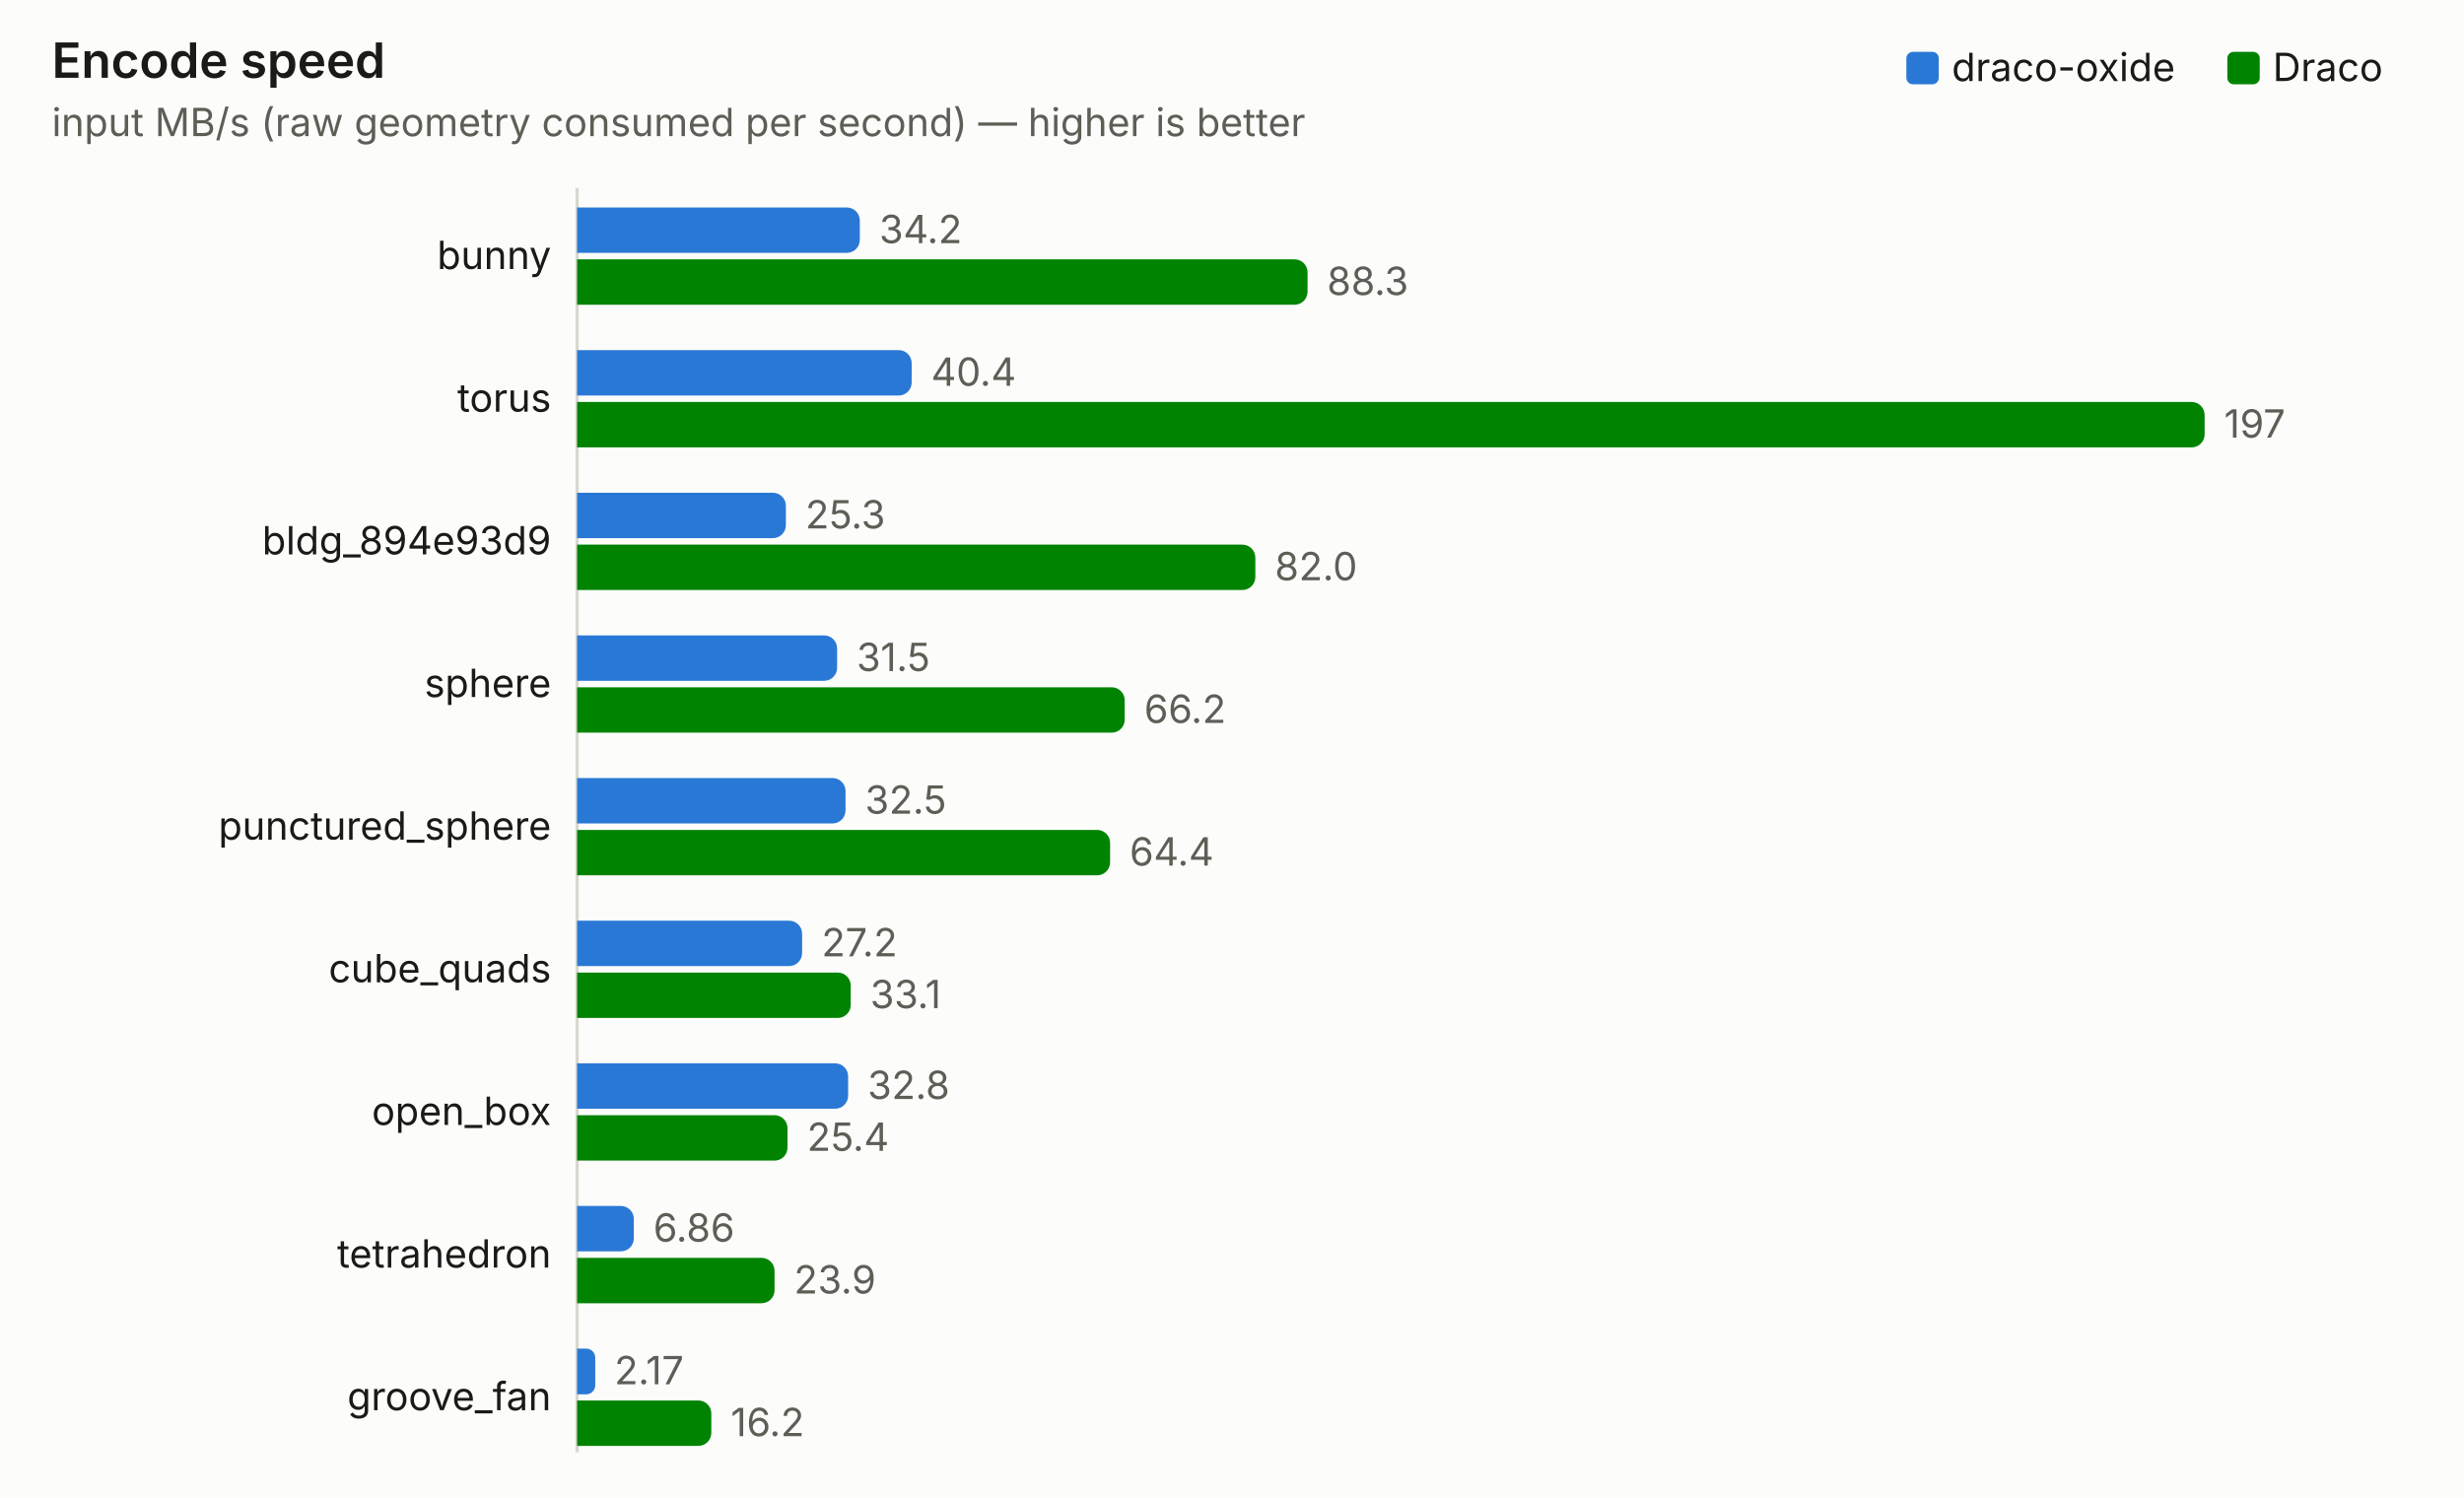
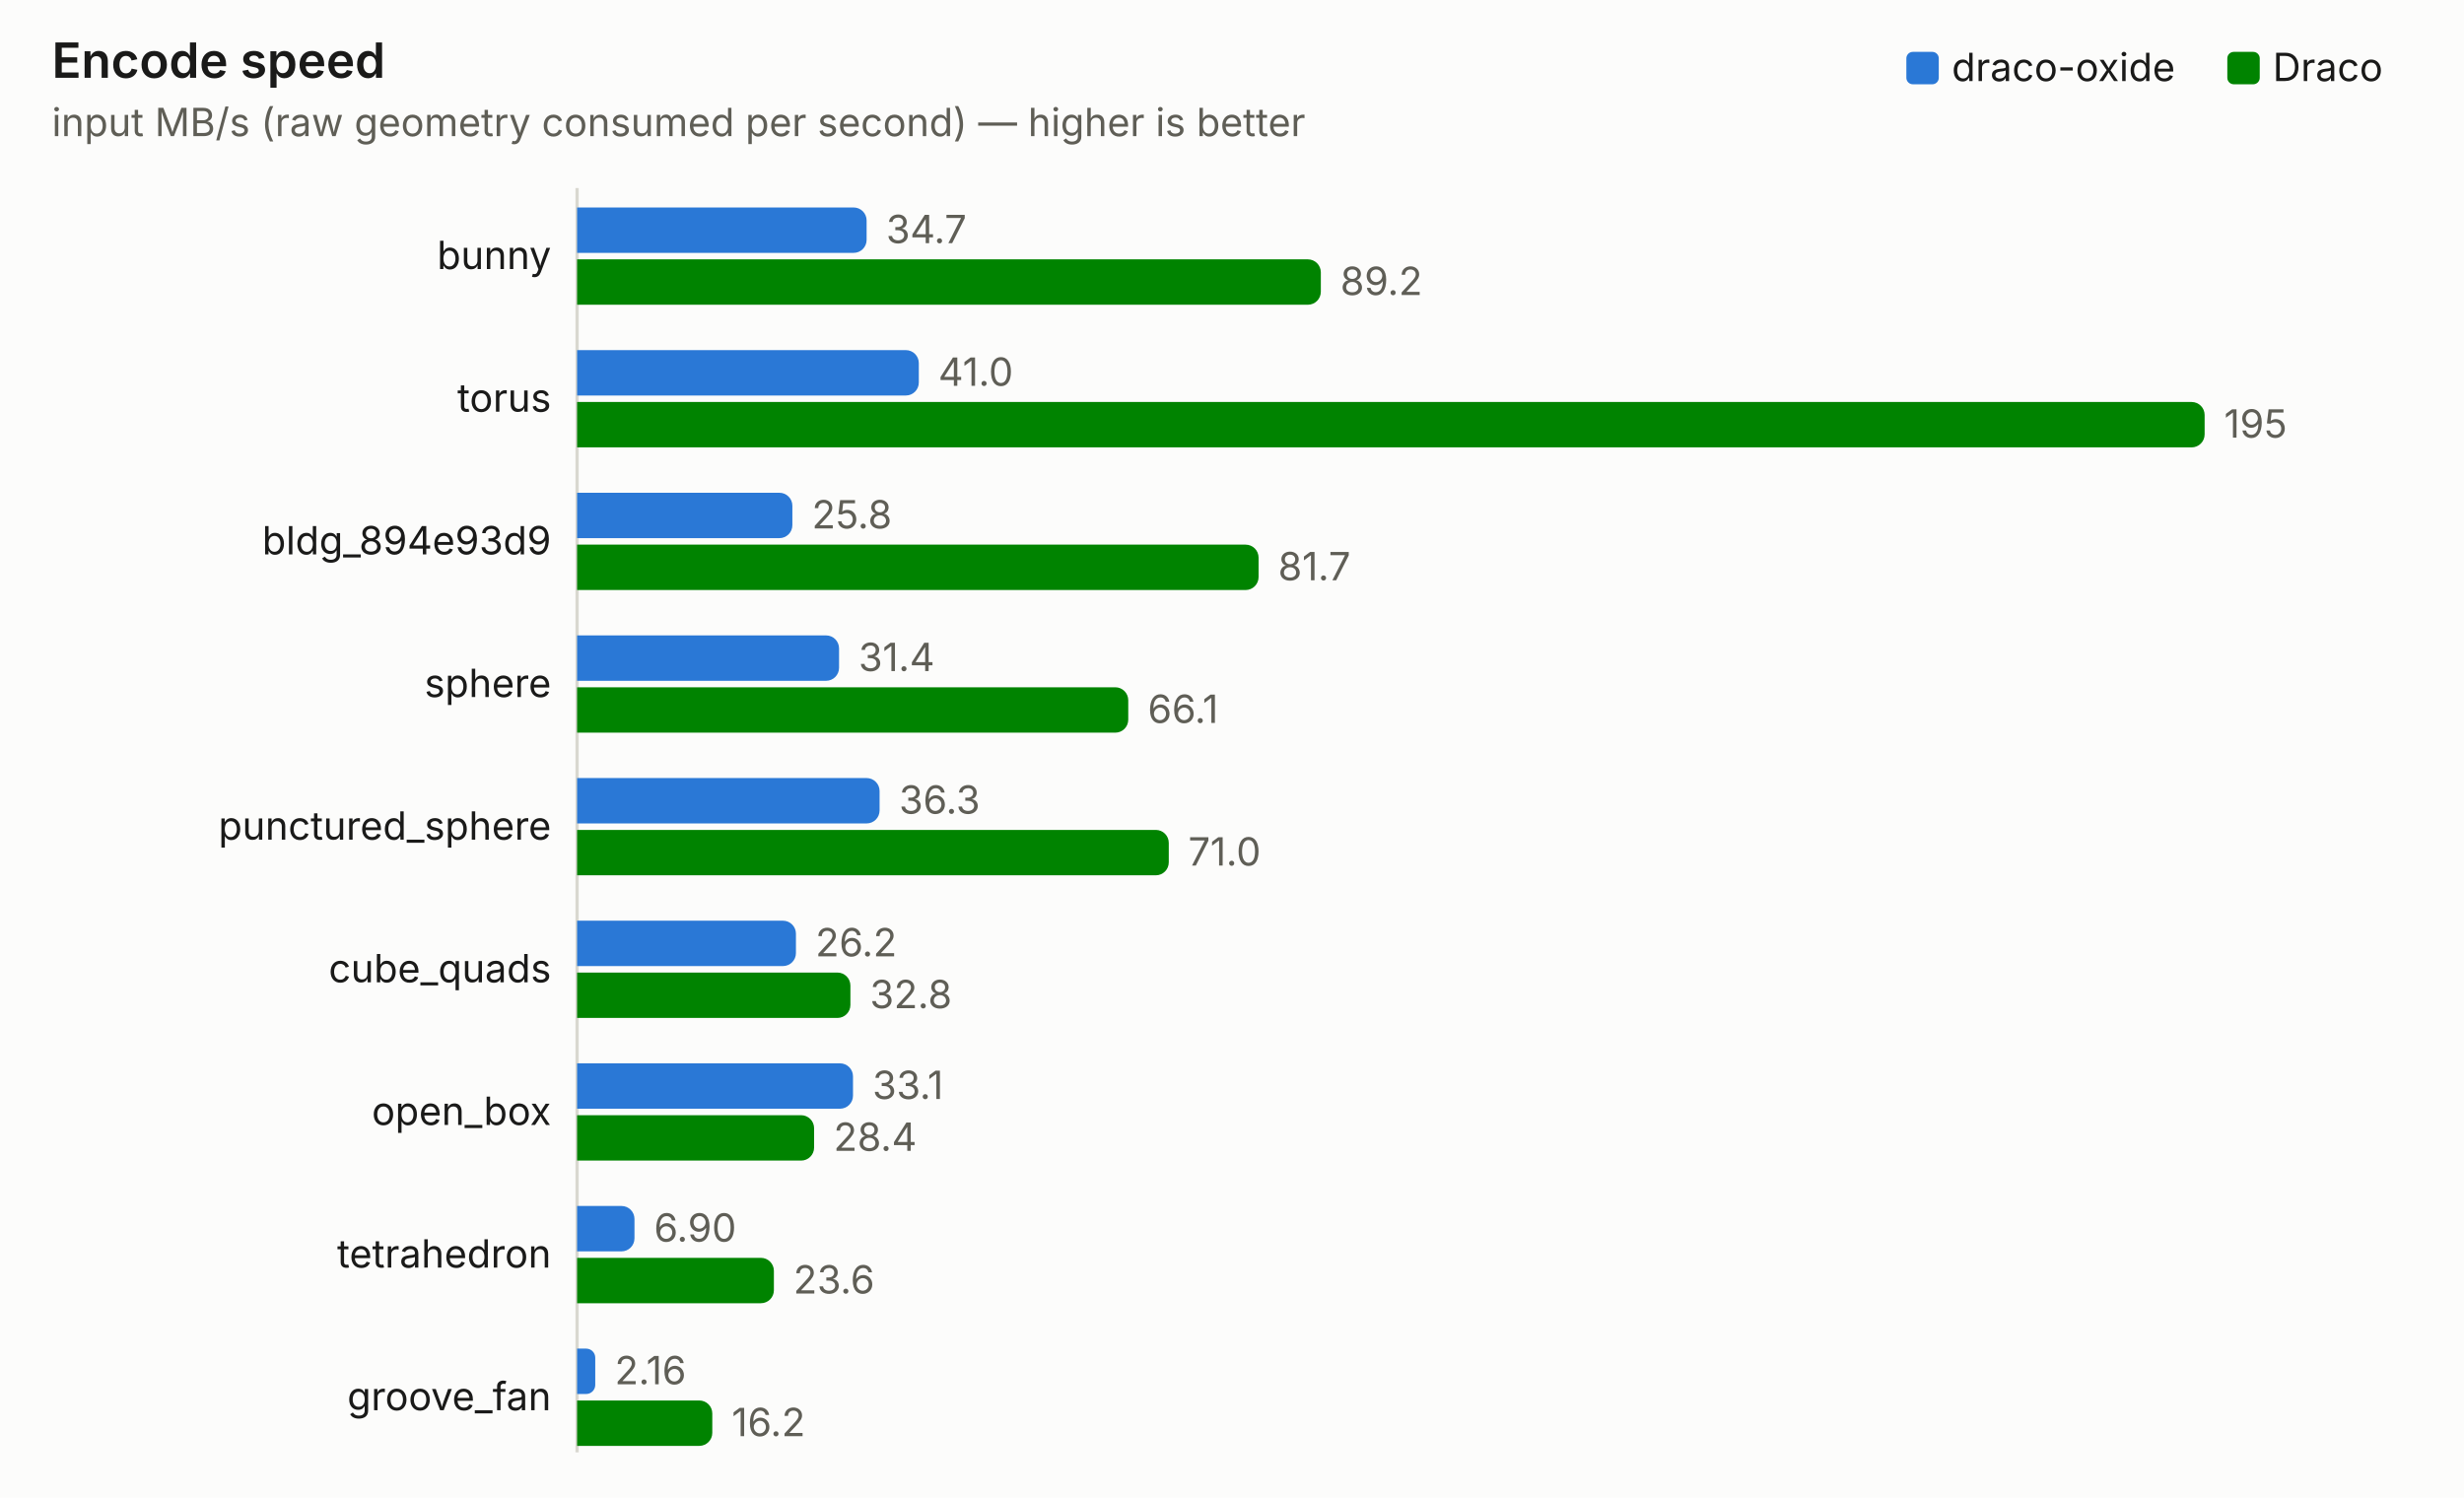
<svg xmlns="http://www.w3.org/2000/svg" width="760" height="462" viewBox="0 0 760 462" font-family="system-ui, -apple-system, 'Segoe UI', sans-serif" font-size="12">
  <rect width="760" height="462" fill="#fcfcfb" />
  <text x="16" y="24" font-size="15" font-weight="600" fill="#1a1a19">Encode speed</text>
  <text x="16" y="42" fill="#5f5e56">input MB/s (raw geometry consumed per second) — higher is better</text>
  <rect x="588.0" y="16" width="10" height="10" rx="2" fill="#2a78d6" />
  <text x="602.0" y="25" fill="#1a1a19">draco-oxide</text>
  <rect x="687.0" y="16" width="10" height="10" rx="2" fill="#008300" />
  <text x="701.0" y="25" fill="#1a1a19">Draco</text>
  <line x1="178" y1="58.0" x2="178" y2="448.0" stroke="#d9d8d0" stroke-width="1" />
  <text x="170.0" y="83.0" text-anchor="end" fill="#1a1a19">bunny</text>
-   <path d="M178.0 64.0 h83.2 a4.0 4.0 0 0 1 4.0 4.0 v6.0 a4.0 4.0 0 0 1 -4.0 4.0 h-83.2 Z" fill="#2a78d6" />
-   <text x="271.2" y="75.0" fill="#5f5e56">34.2</text>
-   <path d="M178.0 80.0 h221.3 a4.0 4.0 0 0 1 4.0 4.0 v6.0 a4.0 4.0 0 0 1 -4.0 4.0 h-221.3 Z" fill="#008300" />
-   <text x="409.3" y="91.0" fill="#5f5e56">88.3</text>
+   <path d="M178.0 64.0 h85.3 a4.0 4.0 0 0 1 4.0 4.0 v6.0 a4.0 4.0 0 0 1 -4.0 4.0 h-85.3 Z" fill="#2a78d6" />
+   <text x="273.3" y="75.0" fill="#5f5e56">34.7</text>
+   <path d="M178.0 80.0 h225.4 a4.0 4.0 0 0 1 4.0 4.0 v6.0 a4.0 4.0 0 0 1 -4.0 4.0 h-225.4 Z" fill="#008300" />
+   <text x="413.4" y="91.0" fill="#5f5e56">89.2</text>
  <text x="170.0" y="127.0" text-anchor="end" fill="#1a1a19">torus</text>
-   <path d="M178.0 108.0 h99.2 a4.0 4.0 0 0 1 4.0 4.0 v6.0 a4.0 4.0 0 0 1 -4.0 4.0 h-99.2 Z" fill="#2a78d6" />
-   <text x="287.2" y="119.0" fill="#5f5e56">40.4</text>
+   <path d="M178.0 108.0 h101.4 a4.0 4.0 0 0 1 4.0 4.0 v6.0 a4.0 4.0 0 0 1 -4.0 4.0 h-101.4 Z" fill="#2a78d6" />
+   <text x="289.4" y="119.0" fill="#5f5e56">41.0</text>
  <path d="M178.0 124.0 h498.0 a4.0 4.0 0 0 1 4.0 4.0 v6.0 a4.0 4.0 0 0 1 -4.0 4.0 h-498.0 Z" fill="#008300" />
-   <text x="686.0" y="135.0" fill="#5f5e56">197</text>
+   <text x="686.0" y="135.0" fill="#5f5e56">195</text>
  <text x="170.0" y="171.0" text-anchor="end" fill="#1a1a19">bldg_894e93d9</text>
-   <path d="M178.0 152.0 h60.4 a4.0 4.0 0 0 1 4.0 4.0 v6.0 a4.0 4.0 0 0 1 -4.0 4.0 h-60.4 Z" fill="#2a78d6" />
-   <text x="248.4" y="163.0" fill="#5f5e56">25.3</text>
-   <path d="M178.0 168.0 h205.2 a4.0 4.0 0 0 1 4.0 4.0 v6.0 a4.0 4.0 0 0 1 -4.0 4.0 h-205.2 Z" fill="#008300" />
-   <text x="393.2" y="179.0" fill="#5f5e56">82.0</text>
+   <path d="M178.0 152.0 h62.4 a4.0 4.0 0 0 1 4.0 4.0 v6.0 a4.0 4.0 0 0 1 -4.0 4.0 h-62.4 Z" fill="#2a78d6" />
+   <text x="250.4" y="163.0" fill="#5f5e56">25.8</text>
+   <path d="M178.0 168.0 h206.2 a4.0 4.0 0 0 1 4.0 4.0 v6.0 a4.0 4.0 0 0 1 -4.0 4.0 h-206.2 Z" fill="#008300" />
+   <text x="394.2" y="179.0" fill="#5f5e56">81.7</text>
  <text x="170.0" y="215.0" text-anchor="end" fill="#1a1a19">sphere</text>
-   <path d="M178.0 196.0 h76.2 a4.0 4.0 0 0 1 4.0 4.0 v6.0 a4.0 4.0 0 0 1 -4.0 4.0 h-76.2 Z" fill="#2a78d6" />
-   <text x="264.2" y="207.0" fill="#5f5e56">31.5</text>
-   <path d="M178.0 212.0 h164.9 a4.0 4.0 0 0 1 4.0 4.0 v6.0 a4.0 4.0 0 0 1 -4.0 4.0 h-164.9 Z" fill="#008300" />
-   <text x="352.9" y="223.0" fill="#5f5e56">66.2</text>
+   <path d="M178.0 196.0 h76.8 a4.0 4.0 0 0 1 4.0 4.0 v6.0 a4.0 4.0 0 0 1 -4.0 4.0 h-76.8 Z" fill="#2a78d6" />
+   <text x="264.8" y="207.0" fill="#5f5e56">31.4</text>
+   <path d="M178.0 212.0 h166.0 a4.0 4.0 0 0 1 4.0 4.0 v6.0 a4.0 4.0 0 0 1 -4.0 4.0 h-166.0 Z" fill="#008300" />
+   <text x="354.0" y="223.0" fill="#5f5e56">66.1</text>
  <text x="170.0" y="259.0" text-anchor="end" fill="#1a1a19">punctured_sphere</text>
-   <path d="M178.0 240.0 h78.8 a4.0 4.0 0 0 1 4.0 4.0 v6.0 a4.0 4.0 0 0 1 -4.0 4.0 h-78.8 Z" fill="#2a78d6" />
-   <text x="266.8" y="251.0" fill="#5f5e56">32.5</text>
-   <path d="M178.0 256.0 h160.4 a4.0 4.0 0 0 1 4.0 4.0 v6.0 a4.0 4.0 0 0 1 -4.0 4.0 h-160.4 Z" fill="#008300" />
-   <text x="348.4" y="267.0" fill="#5f5e56">64.4</text>
+   <path d="M178.0 240.0 h89.3 a4.0 4.0 0 0 1 4.0 4.0 v6.0 a4.0 4.0 0 0 1 -4.0 4.0 h-89.3 Z" fill="#2a78d6" />
+   <text x="277.3" y="251.0" fill="#5f5e56">36.3</text>
+   <path d="M178.0 256.0 h178.5 a4.0 4.0 0 0 1 4.0 4.0 v6.0 a4.0 4.0 0 0 1 -4.0 4.0 h-178.5 Z" fill="#008300" />
+   <text x="366.5" y="267.0" fill="#5f5e56">71.0</text>
  <text x="170.0" y="303.0" text-anchor="end" fill="#1a1a19">cube_quads</text>
-   <path d="M178.0 284.0 h65.4 a4.0 4.0 0 0 1 4.0 4.0 v6.0 a4.0 4.0 0 0 1 -4.0 4.0 h-65.4 Z" fill="#2a78d6" />
-   <text x="253.4" y="295.0" fill="#5f5e56">27.2</text>
-   <path d="M178.0 300.0 h80.4 a4.0 4.0 0 0 1 4.0 4.0 v6.0 a4.0 4.0 0 0 1 -4.0 4.0 h-80.4 Z" fill="#008300" />
-   <text x="268.4" y="311.0" fill="#5f5e56">33.1</text>
+   <path d="M178.0 284.0 h63.5 a4.0 4.0 0 0 1 4.0 4.0 v6.0 a4.0 4.0 0 0 1 -4.0 4.0 h-63.5 Z" fill="#2a78d6" />
+   <text x="251.5" y="295.0" fill="#5f5e56">26.2</text>
+   <path d="M178.0 300.0 h80.3 a4.0 4.0 0 0 1 4.0 4.0 v6.0 a4.0 4.0 0 0 1 -4.0 4.0 h-80.3 Z" fill="#008300" />
+   <text x="268.3" y="311.0" fill="#5f5e56">32.8</text>
  <text x="170.0" y="347.0" text-anchor="end" fill="#1a1a19">open_box</text>
-   <path d="M178.0 328.0 h79.6 a4.0 4.0 0 0 1 4.0 4.0 v6.0 a4.0 4.0 0 0 1 -4.0 4.0 h-79.6 Z" fill="#2a78d6" />
-   <text x="267.6" y="339.0" fill="#5f5e56">32.8</text>
-   <path d="M178.0 344.0 h60.9 a4.0 4.0 0 0 1 4.0 4.0 v6.0 a4.0 4.0 0 0 1 -4.0 4.0 h-60.9 Z" fill="#008300" />
-   <text x="248.9" y="355.0" fill="#5f5e56">25.4</text>
+   <path d="M178.0 328.0 h81.1 a4.0 4.0 0 0 1 4.0 4.0 v6.0 a4.0 4.0 0 0 1 -4.0 4.0 h-81.1 Z" fill="#2a78d6" />
+   <text x="269.1" y="339.0" fill="#5f5e56">33.1</text>
+   <path d="M178.0 344.0 h69.1 a4.0 4.0 0 0 1 4.0 4.0 v6.0 a4.0 4.0 0 0 1 -4.0 4.0 h-69.1 Z" fill="#008300" />
+   <text x="257.1" y="355.0" fill="#5f5e56">28.4</text>
  <text x="170.0" y="391.0" text-anchor="end" fill="#1a1a19">tetrahedron</text>
-   <path d="M178.0 372.0 h13.5 a4.0 4.0 0 0 1 4.0 4.0 v6.0 a4.0 4.0 0 0 1 -4.0 4.0 h-13.5 Z" fill="#2a78d6" />
-   <text x="201.5" y="383.0" fill="#5f5e56">6.86</text>
-   <path d="M178.0 388.0 h56.9 a4.0 4.0 0 0 1 4.0 4.0 v6.0 a4.0 4.0 0 0 1 -4.0 4.0 h-56.9 Z" fill="#008300" />
-   <text x="244.9" y="399.0" fill="#5f5e56">23.9</text>
+   <path d="M178.0 372.0 h13.7 a4.0 4.0 0 0 1 4.0 4.0 v6.0 a4.0 4.0 0 0 1 -4.0 4.0 h-13.7 Z" fill="#2a78d6" />
+   <text x="201.7" y="383.0" fill="#5f5e56">6.90</text>
+   <path d="M178.0 388.0 h56.7 a4.0 4.0 0 0 1 4.0 4.0 v6.0 a4.0 4.0 0 0 1 -4.0 4.0 h-56.7 Z" fill="#008300" />
+   <text x="244.7" y="399.0" fill="#5f5e56">23.6</text>
  <text x="170.0" y="435.0" text-anchor="end" fill="#1a1a19">groove_fan</text>
-   <path d="M178.0 416.0 h2.8 a2.8 2.8 0 0 1 2.8 2.8 v8.5 a2.8 2.8 0 0 1 -2.8 2.8 h-2.8 Z" fill="#2a78d6" />
-   <text x="189.5" y="427.0" fill="#5f5e56">2.17</text>
-   <path d="M178.0 432.0 h37.4 a4.0 4.0 0 0 1 4.0 4.0 v6.0 a4.0 4.0 0 0 1 -4.0 4.0 h-37.4 Z" fill="#008300" />
-   <text x="225.4" y="443.0" fill="#5f5e56">16.2</text>
+   <path d="M178.0 416.0 h2.8 a2.8 2.8 0 0 1 2.8 2.8 v8.4 a2.8 2.8 0 0 1 -2.8 2.8 h-2.8 Z" fill="#2a78d6" />
+   <text x="189.6" y="427.0" fill="#5f5e56">2.16</text>
+   <path d="M178.0 432.0 h37.7 a4.0 4.0 0 0 1 4.0 4.0 v6.0 a4.0 4.0 0 0 1 -4.0 4.0 h-37.7 Z" fill="#008300" />
+   <text x="225.7" y="443.0" fill="#5f5e56">16.2</text>
</svg>
